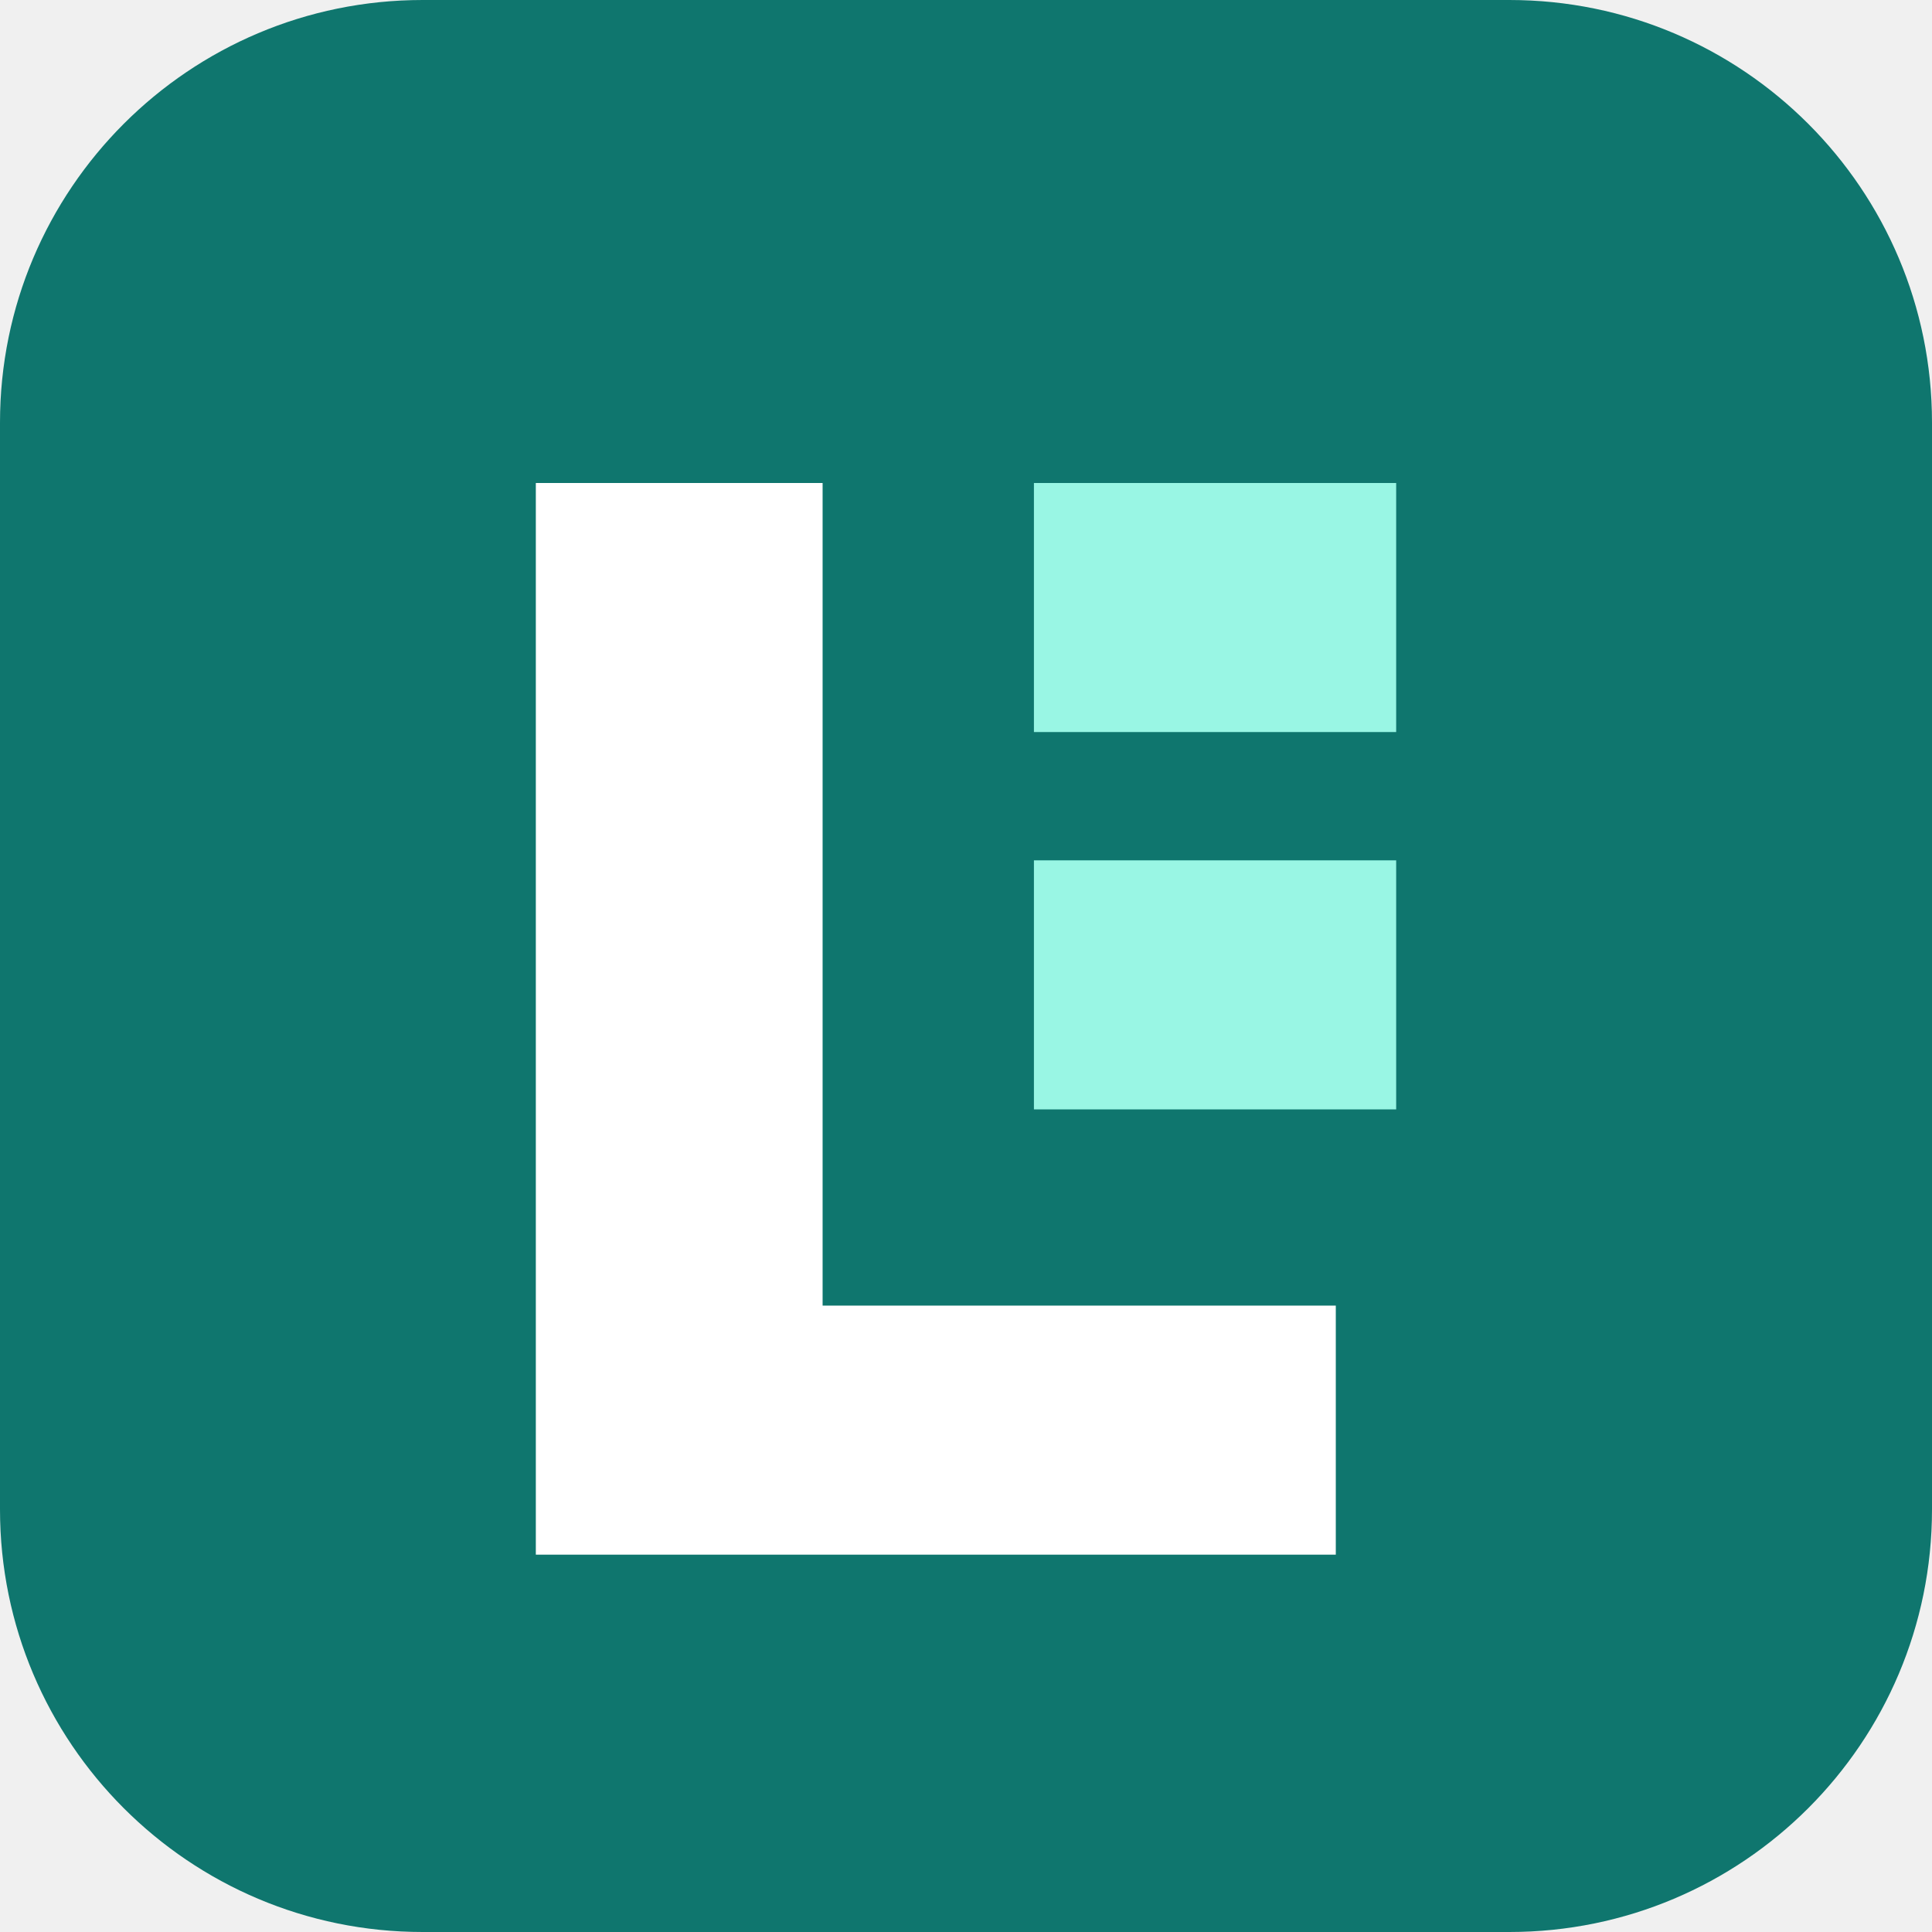
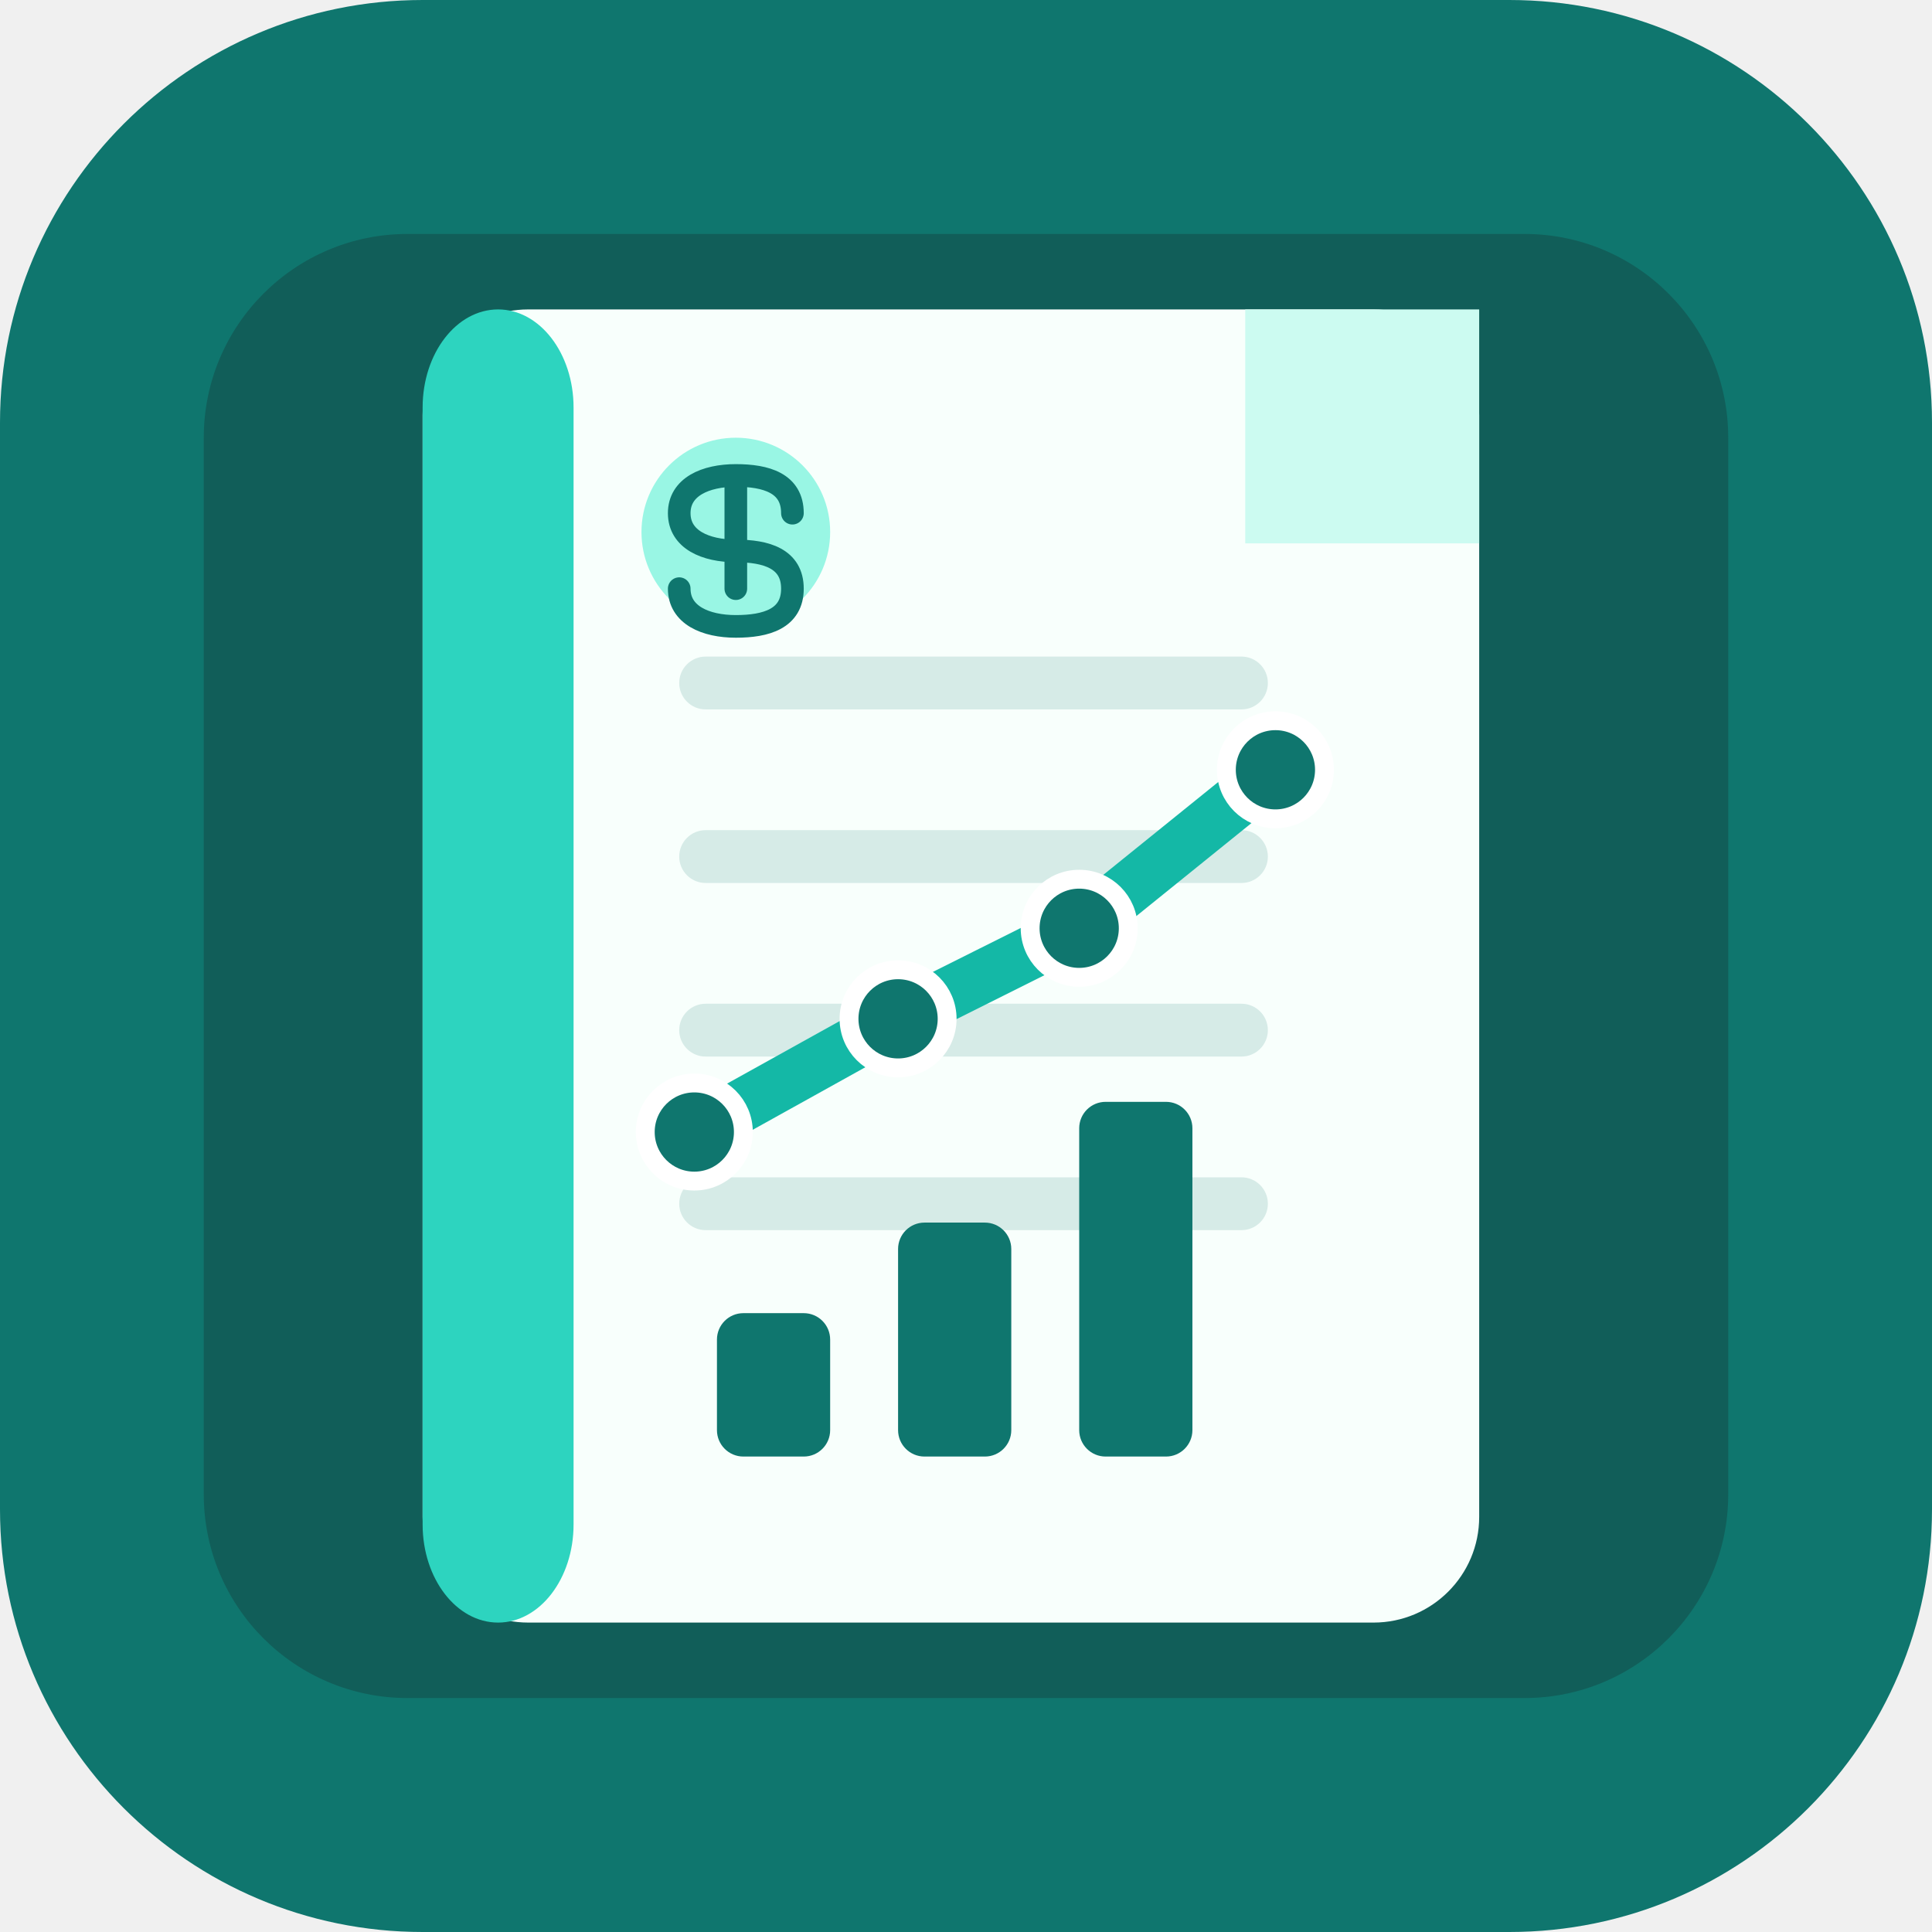
<svg xmlns="http://www.w3.org/2000/svg" viewBox="0 0 512 512">
  <rect width="512" height="512" rx="112" fill="#0f766e" />
-   <path fill="#ffffff" d="M142 128h76v218h136v66H142z" />
-   <path fill="#99f6e4" d="M274 128h96v66h-96zM274 228h96v66h-96z" />
+   <rect x="54" y="62" width="404" height="388" rx="54" fill="#115e59" />
+   <rect x="112" y="82" width="280" height="348" rx="28" fill="#f8fffc" />
+   <path d="M330 82h62v62h-62z" fill="#ccfbf1" />
+   <rect x="112" y="82" width="40" height="348" rx="26" fill="#2dd4bf" />
+   <g fill="#d6ebe7">
+     <rect x="180" y="174" width="156" height="14" rx="7" />
+     <rect x="180" y="220" width="156" height="14" rx="7" />
+     <rect x="180" y="266" width="156" height="14" rx="7" />
+     <rect x="180" y="312" width="156" height="14" rx="7" />
+   </g>
+   <g fill="#0f766e">
+     <rect x="190" y="348" width="30" height="38" rx="7" />
+     <rect x="238" y="324" width="30" height="62" rx="7" />
+     <rect x="286" y="292" width="30" height="94" rx="7" />
+   </g>
+   <path d="M184 300l54-30 48-24 52-42" fill="none" stroke="#14b8a6" stroke-width="14" stroke-linecap="round" stroke-linejoin="round" />
+   <g fill="#0f766e" stroke="#fff" stroke-width="5">
+     <circle cx="184" cy="300" r="13" />
+     <circle cx="238" cy="270" r="13" />
+     <circle cx="286" cy="246" r="13" />
+     <circle cx="338" cy="204" r="13" />
+   </g>
+   <circle cx="195" cy="141" r="25" fill="#99f6e4" />
+   <path d="M195 126v30m15-20c0-8-7-10-15-10s-15 3-15 10 7 10 15 10 15 2 15 10-7 10-15 10-15-3-15-10" fill="none" stroke="#0f766e" stroke-width="6" stroke-linecap="round" />
</svg>
